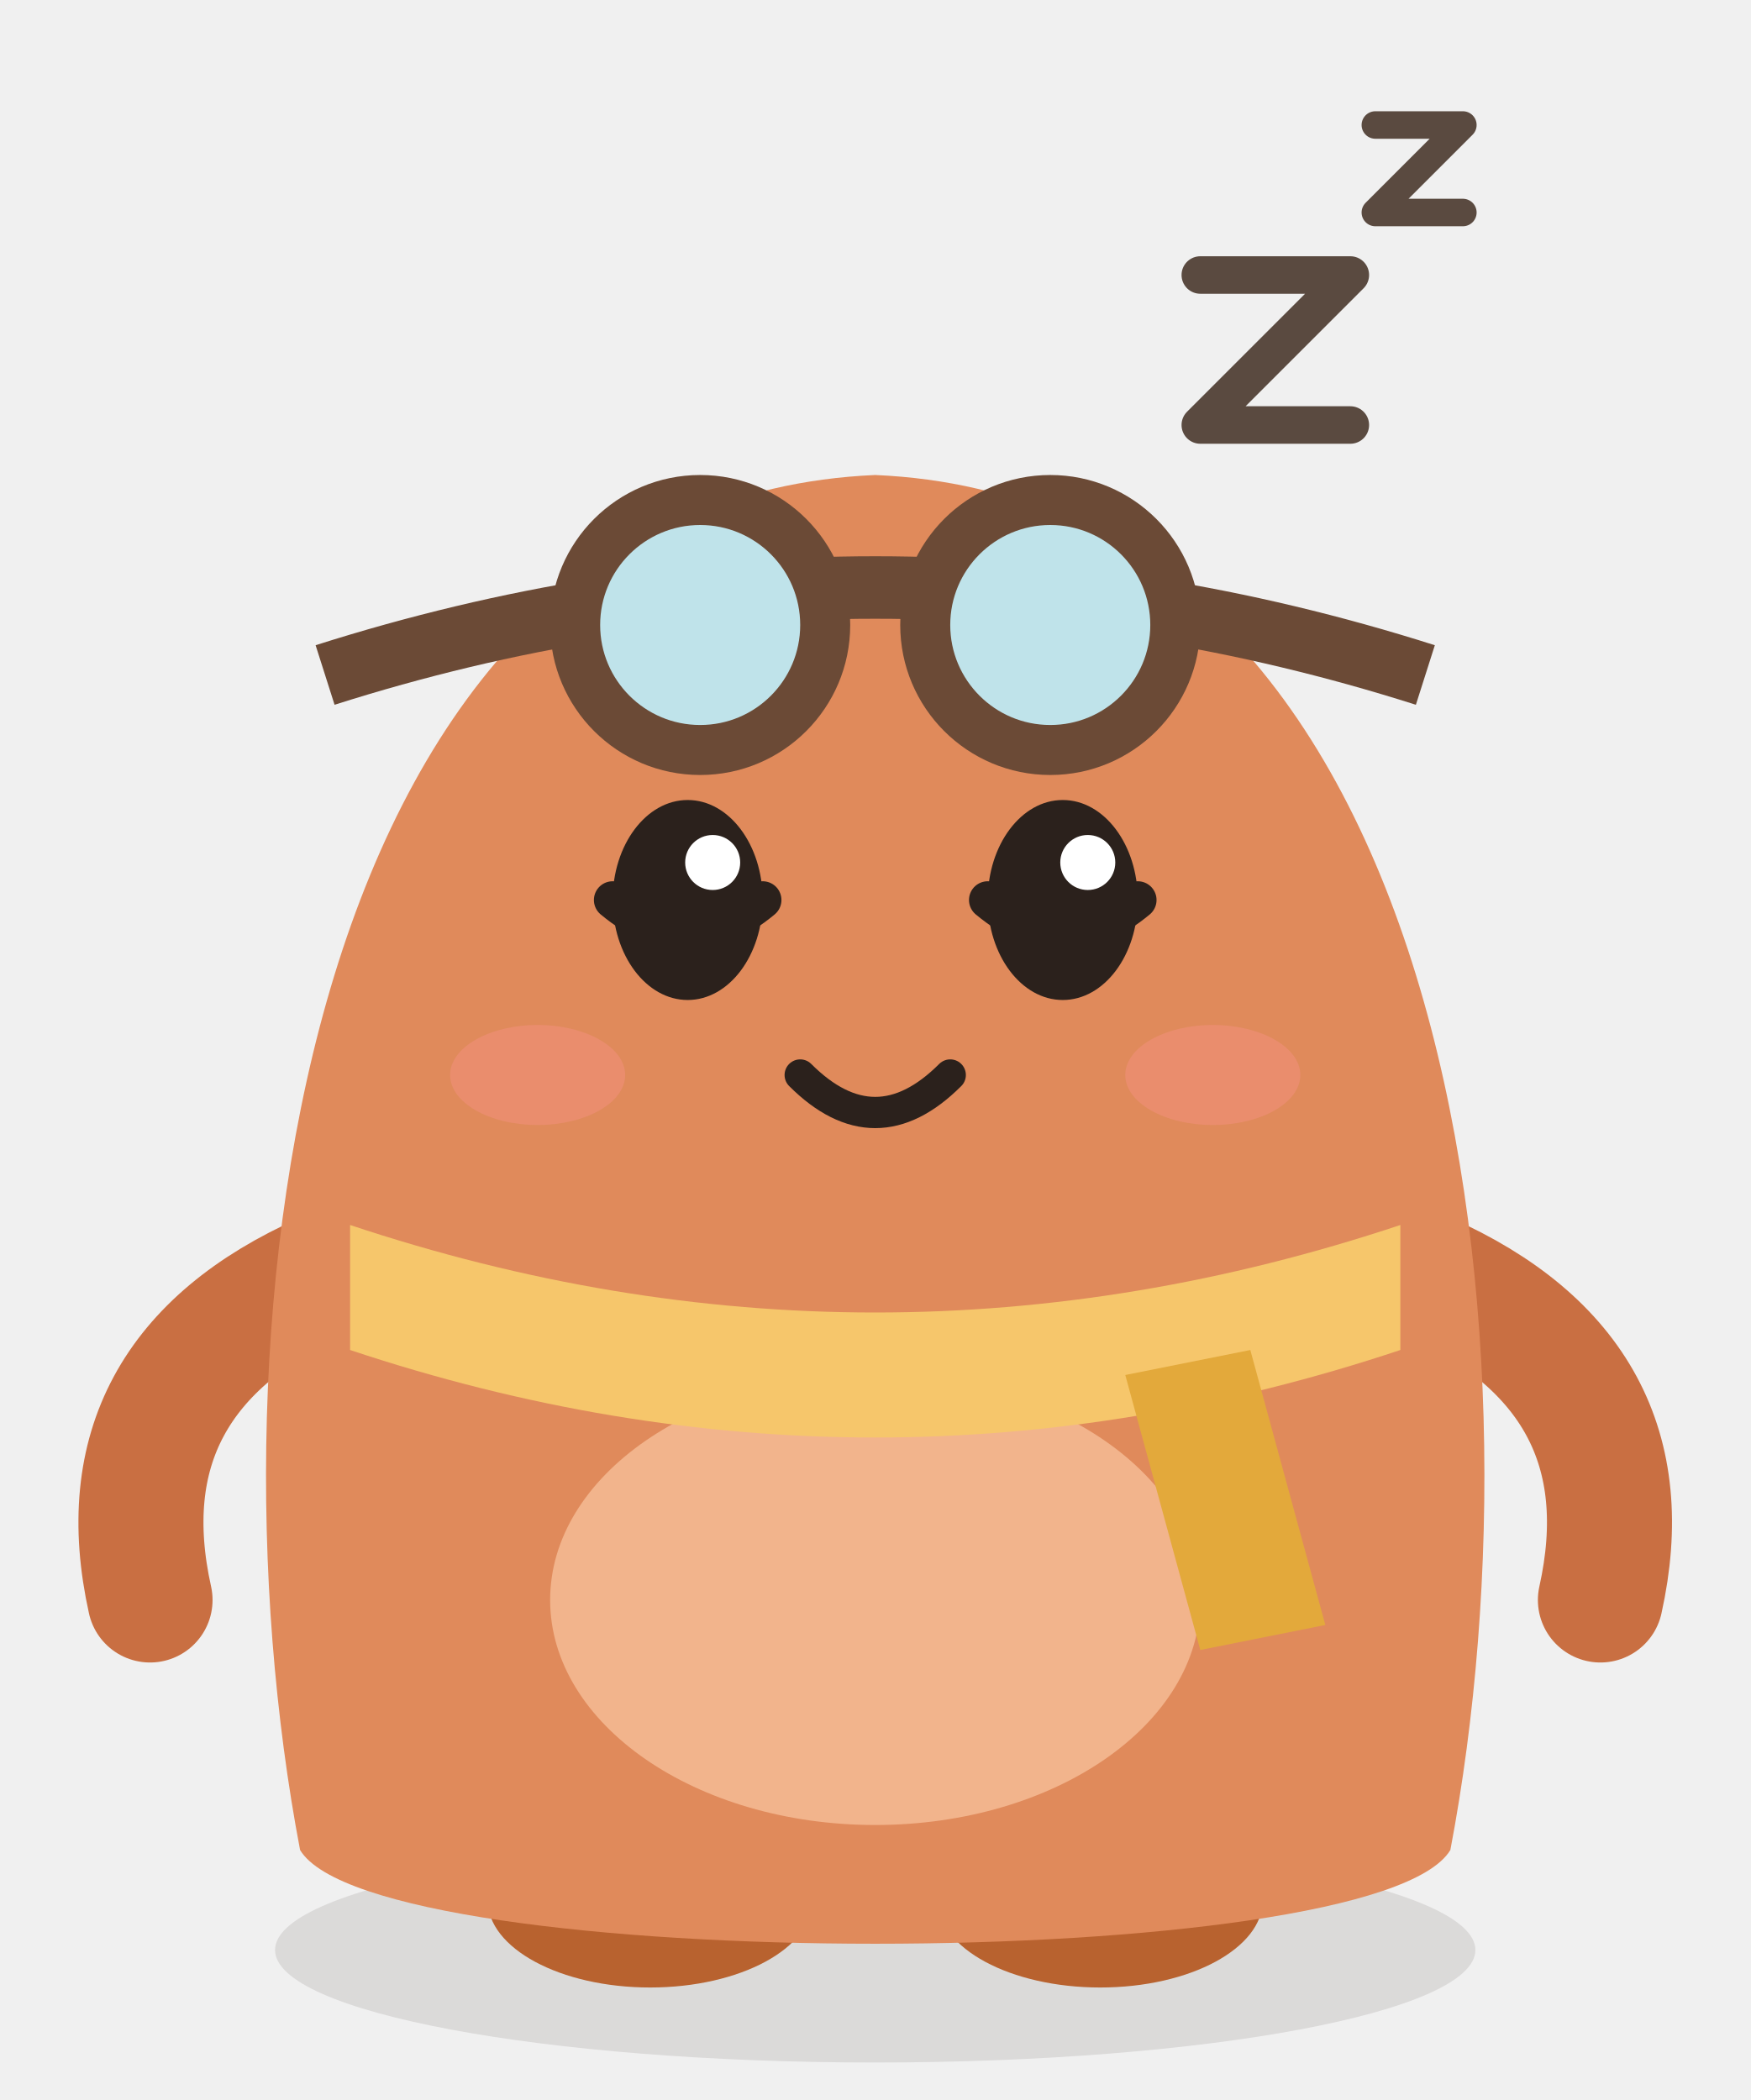
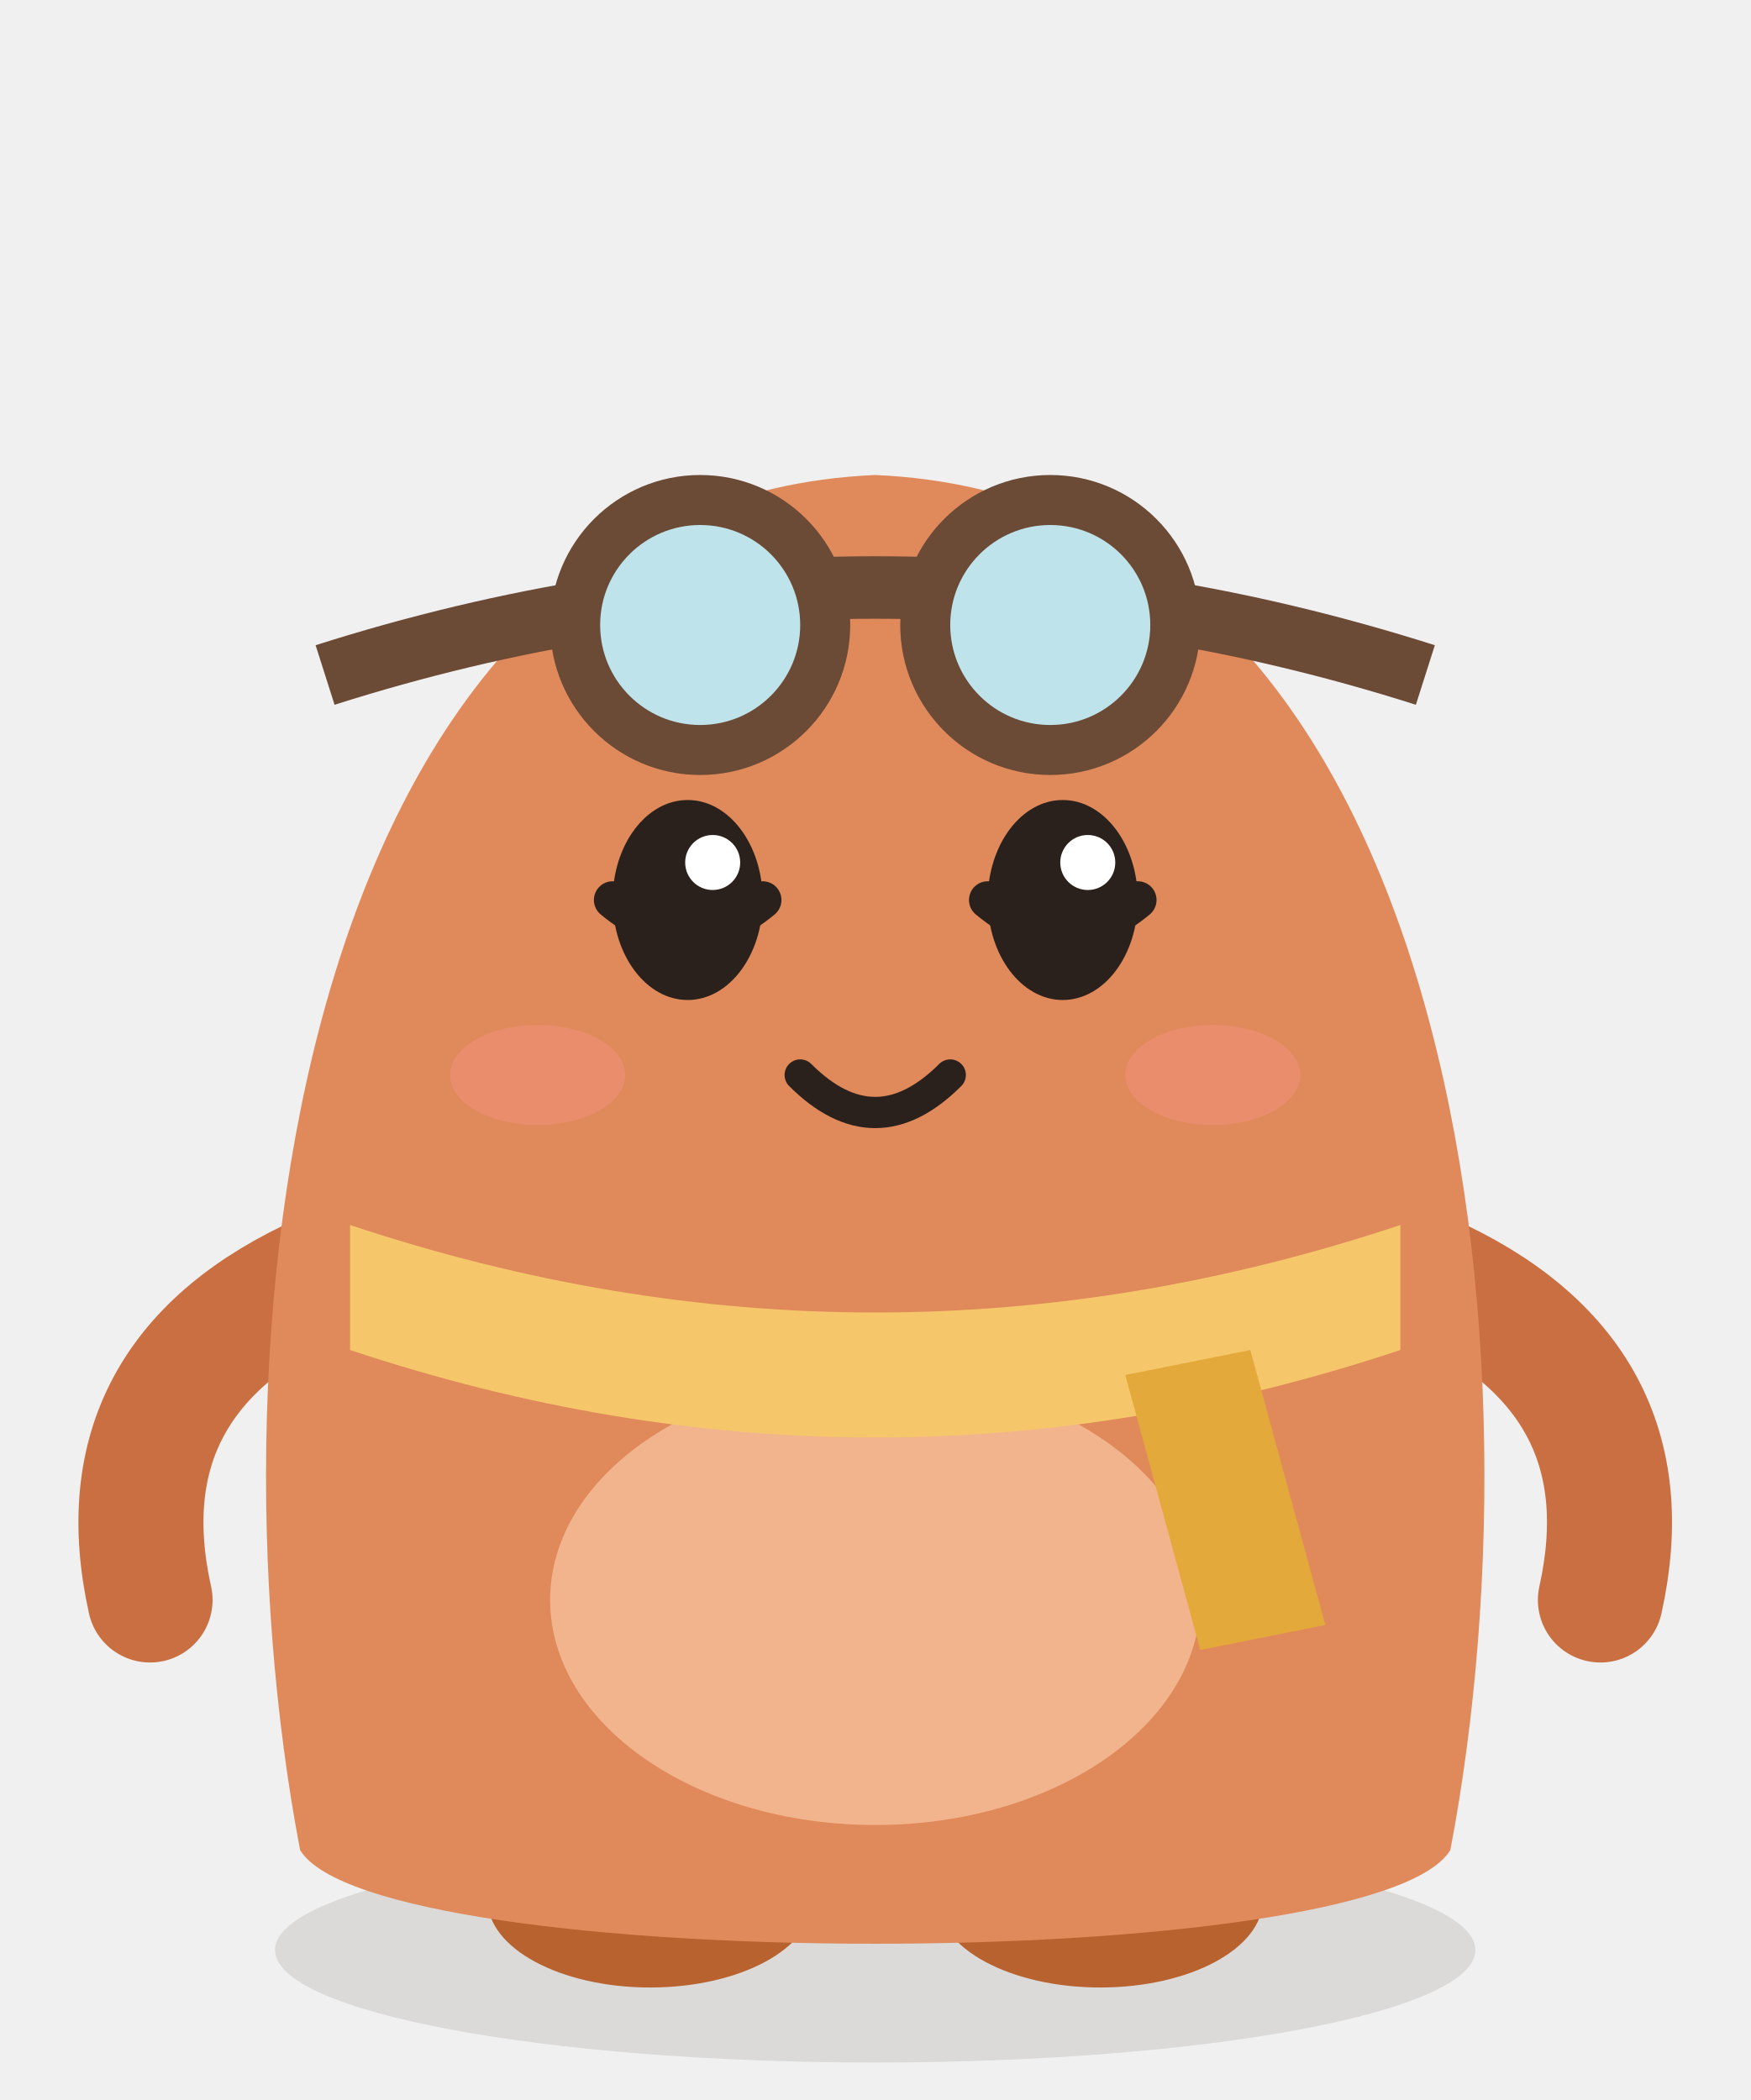
<svg xmlns="http://www.w3.org/2000/svg" viewBox="-70 -152 140 168" width="280" height="336">
  <g id="shadow">
    <ellipse cx="0" cy="4" rx="48" ry="9" fill="#3B2F2A" opacity="0.12" />
  </g>
  <g id="foot-left" data-pivot="-18 0">
    <ellipse cx="-18" cy="0" rx="13" ry="7" fill="#B8622F" />
  </g>
  <g id="foot-right" data-pivot="18 0">
    <ellipse cx="18" cy="0" rx="13" ry="7" fill="#B8622F" />
  </g>
  <g id="arm-left" data-pivot="-44 -50">
    <path d="M-44 -50 q-18 8 -14 26" fill="none" stroke="#C96F42" stroke-width="10" stroke-linecap="round" />
  </g>
  <g id="arm-right" data-pivot="44 -50">
    <path d="M44 -50 q18 8 14 26" fill="none" stroke="#C96F42" stroke-width="10" stroke-linecap="round" />
  </g>
  <g id="body">
    <path d="M-46 -4 C-54 -46 -46 -112 0 -114 C46 -112 54 -46 46 -4 C40 6 -40 6 -46 -4 Z" fill="#E08A5B" />
  </g>
  <g id="belly">
    <ellipse cx="0" cy="-24" rx="26" ry="18" fill="#F2B48C" />
  </g>
  <g id="scarf">
    <path d="M-42 -54 Q0 -40 42 -54 L42 -44 Q0 -30 -42 -44 Z" fill="#F6C66B" />
  </g>
  <g id="scarf-tail" data-pivot="20 -42">
    <path d="M20 -42 L26 -20 L36 -22 L30 -44 Z" fill="#E3A93B" />
  </g>
  <g id="eyes" data-pivot="0 -80">
    <ellipse cx="-15" cy="-80" rx="6" ry="8" fill="#2B211C" />
    <ellipse cx="15" cy="-80" rx="6" ry="8" fill="#2B211C" />
    <circle cx="-13" cy="-83" r="2.2" fill="#FFFFFF" />
    <circle cx="17" cy="-83" r="2.2" fill="#FFFFFF" />
  </g>
  <g id="cheeks">
    <ellipse cx="-27" cy="-66" rx="7" ry="4" fill="#F08F7A" opacity="0.6" />
    <ellipse cx="27" cy="-66" rx="7" ry="4" fill="#F08F7A" opacity="0.6" />
  </g>
  <g id="mouth">
    <path d="M-6 -66 q6 6 12 0" fill="none" stroke="#2B211C" stroke-width="2.5" stroke-linecap="round" />
  </g>
  <g id="headwear-goggles">
    <path d="M-44 -98 Q0 -112 44 -98" fill="none" stroke="#6B4A36" stroke-width="5" />
    <circle cx="-14" cy="-102" r="10" fill="#BFE3EA" stroke="#6B4A36" stroke-width="4" />
    <circle cx="14" cy="-102" r="10" fill="#BFE3EA" stroke="#6B4A36" stroke-width="4" />
  </g>
  <g id="eyes-sleep">
    <path d="M-21 -80 q6 5 12 0 M9 -80 q6 5 12 0" fill="none" stroke="#2B211C" stroke-width="3" stroke-linecap="round" />
  </g>
-   <g id="doze-z" data-pivot="32 -124">
-     <path d="M26 -130 H38 L26 -118 H38" fill="none" stroke="#5A4A40" stroke-width="3" stroke-linecap="round" stroke-linejoin="round" />
-     <path d="M40 -142 H47 L40 -135 H47" fill="none" stroke="#5A4A40" stroke-width="2.2" stroke-linecap="round" stroke-linejoin="round" />
-   </g>
  <g id="anchors" display="none">
    <circle id="anchor-headwear" cx="0" cy="-114" r="0" />
    <circle id="anchor-fx-head" cx="32" cy="-124" r="0" />
    <circle id="anchor-fx-brow" cx="-30" cy="-96" r="0" />
    <circle id="anchor-fx-ground" cx="0" cy="0" r="0" />
  </g>
</svg>
